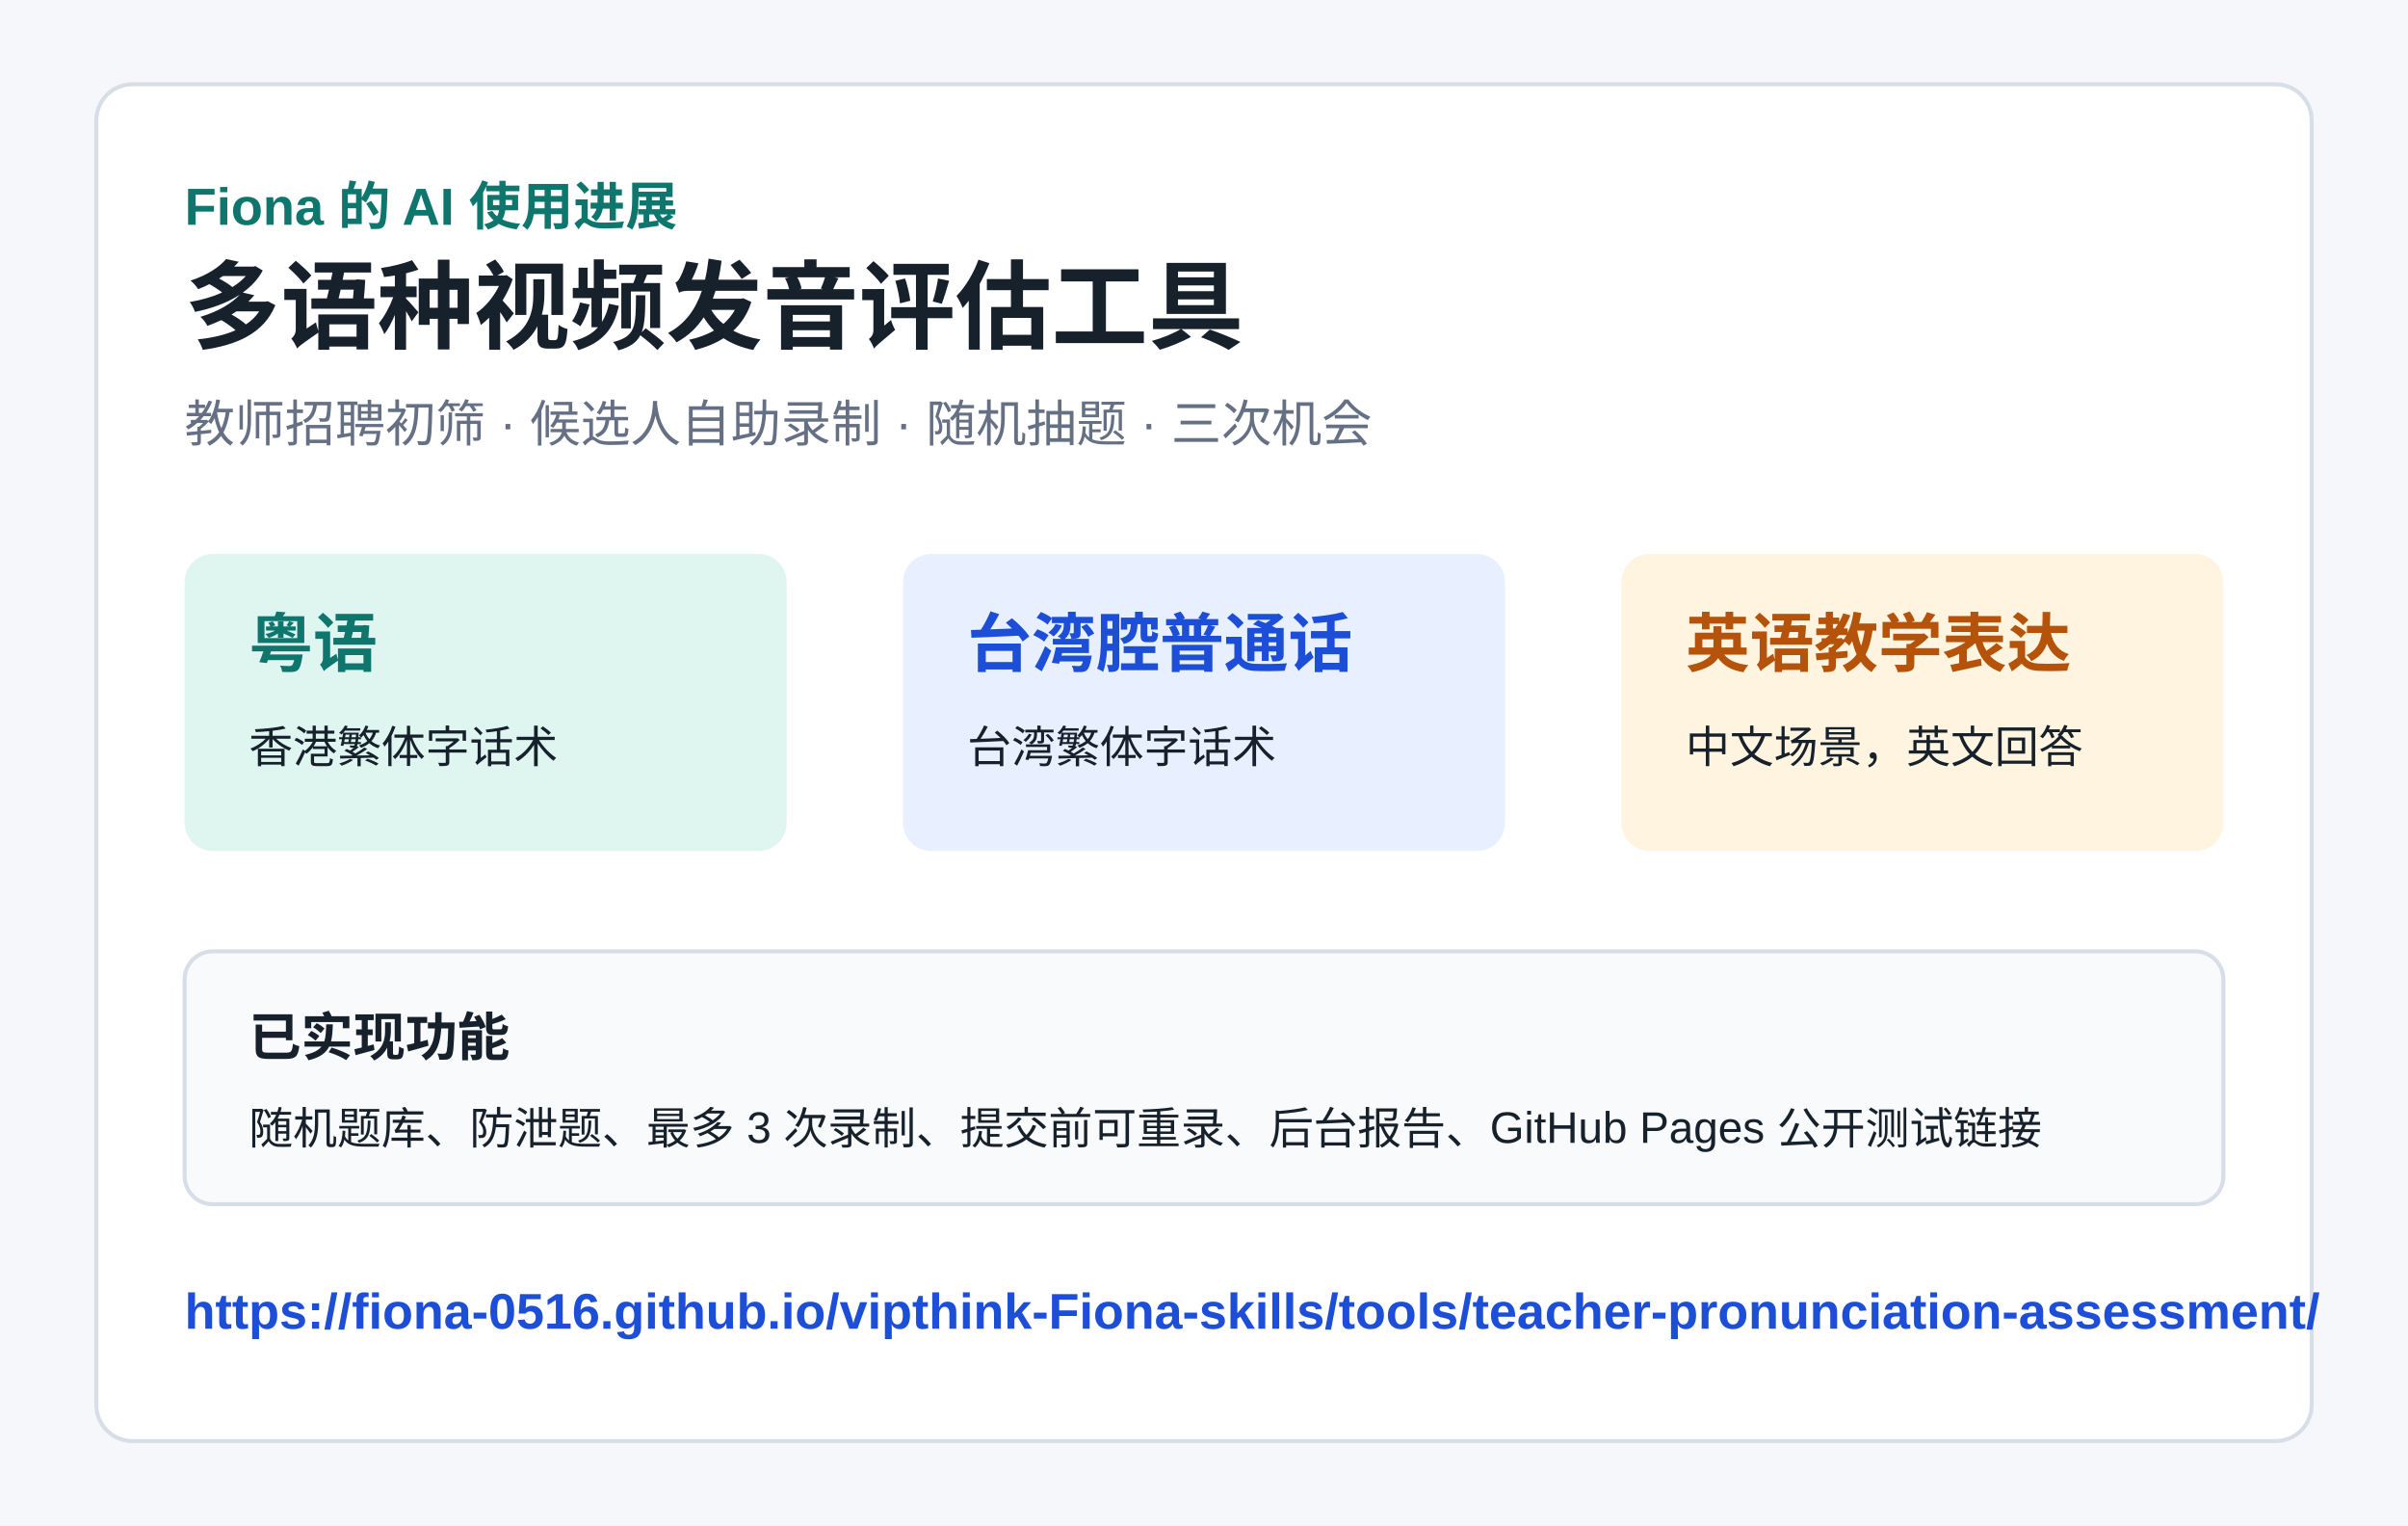
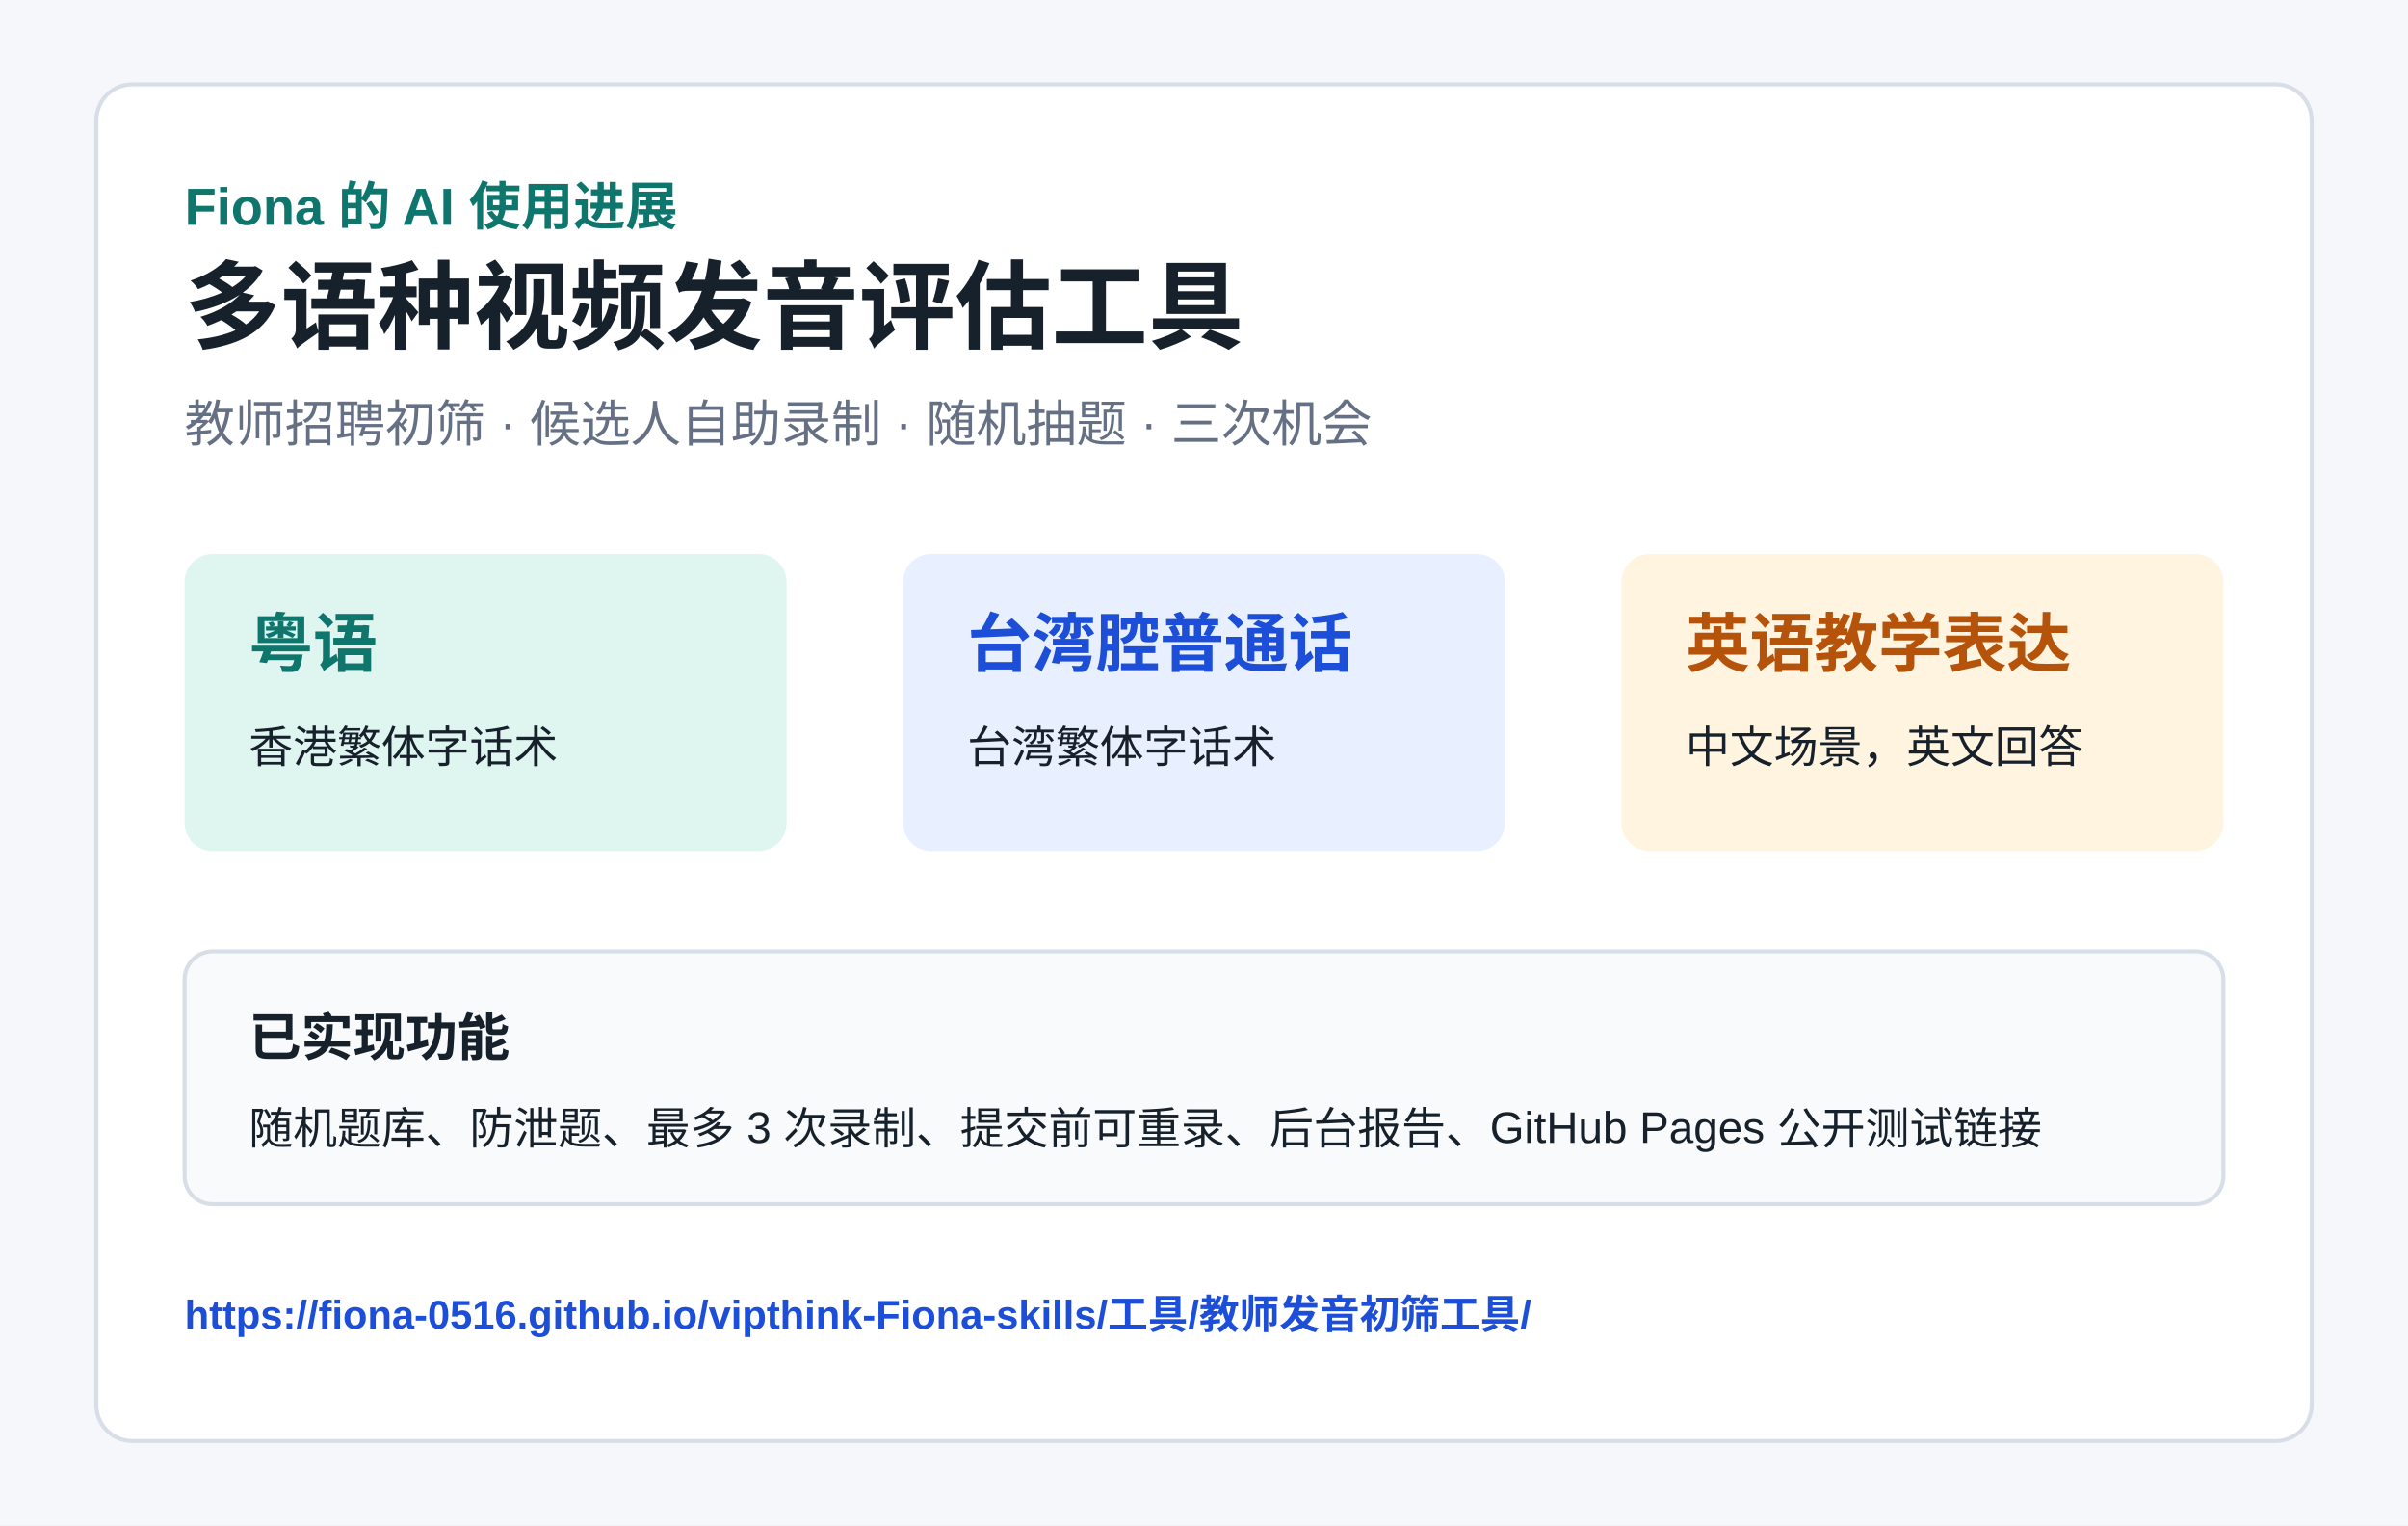
<svg xmlns="http://www.w3.org/2000/svg" width="1200" height="760" viewBox="0 0 1200 760">
  <rect width="1200" height="760" fill="#f5f7fa" />
  <rect x="48" y="42" width="1104" height="676" rx="18" fill="#ffffff" stroke="#d8dee8" stroke-width="2" />
  <text x="92" y="112" fill="#0f766e" font-family="PingFang SC, Microsoft YaHei, Arial" font-size="26" font-weight="700">Fiona 的 AI 使用进展</text>
  <text x="92" y="170" fill="#17212b" font-family="PingFang SC, Microsoft YaHei, Arial" font-size="48" font-weight="800">多语种视频发音评估工具</text>
  <text x="92" y="220" fill="#667085" font-family="PingFang SC, Microsoft YaHei, Arial" font-size="25">教师招聘初筛 · 候选人自助录制 · 随机抽题 · 三次机会</text>
  <rect x="92" y="276" width="300" height="148" rx="14" fill="#dff5f0" />
  <text x="124" y="332" fill="#0f766e" font-family="PingFang SC, Microsoft YaHei, Arial" font-size="32" font-weight="800">粤语</text>
  <text x="124" y="380" fill="#17212b" font-family="PingFang SC, Microsoft YaHei, Arial" font-size="22">香港繁体字话术</text>
  <rect x="450" y="276" width="300" height="148" rx="14" fill="#e8f0ff" />
  <text x="482" y="332" fill="#1d4ed8" font-family="PingFang SC, Microsoft YaHei, Arial" font-size="32" font-weight="800">台湾腔普通话</text>
  <text x="482" y="380" fill="#17212b" font-family="PingFang SC, Microsoft YaHei, Arial" font-size="22">台湾繁体字话术</text>
  <rect x="808" y="276" width="300" height="148" rx="14" fill="#fff4df" />
  <text x="840" y="332" fill="#b45309" font-family="PingFang SC, Microsoft YaHei, Arial" font-size="32" font-weight="800">英语教学表达</text>
  <text x="840" y="380" fill="#17212b" font-family="PingFang SC, Microsoft YaHei, Arial" font-size="22">中文场景，英文回答</text>
  <rect x="92" y="474" width="1016" height="126" rx="14" fill="#f8fafc" stroke="#d8dee8" stroke-width="2" />
  <text x="124" y="526" fill="#17212b" font-family="PingFang SC, Microsoft YaHei, Arial" font-size="26" font-weight="700">已实现功能</text>
  <text x="124" y="570" fill="#17212b" font-family="PingFang SC, Microsoft YaHei, Arial" font-size="22">随机题库、防泄题、最多 3 次录制、提交前可重录、后台报告、GitHub Pages 公开测试链接</text>
-   <text x="92" y="662" fill="#1d4ed8" font-family="Arial" font-size="25" font-weight="700">https://fiona-0516.github.io/vipthink-Fiona-skills/tools/teacher-pronunciation-assessment/</text>
+   <text x="92" y="662" fill="#1d4ed8" font-family="Arial" font-size="20" font-weight="700">https://fiona-0516.github.io/vipthink-Fiona-skills/工具/教师发音初筛工具/</text>
</svg>
